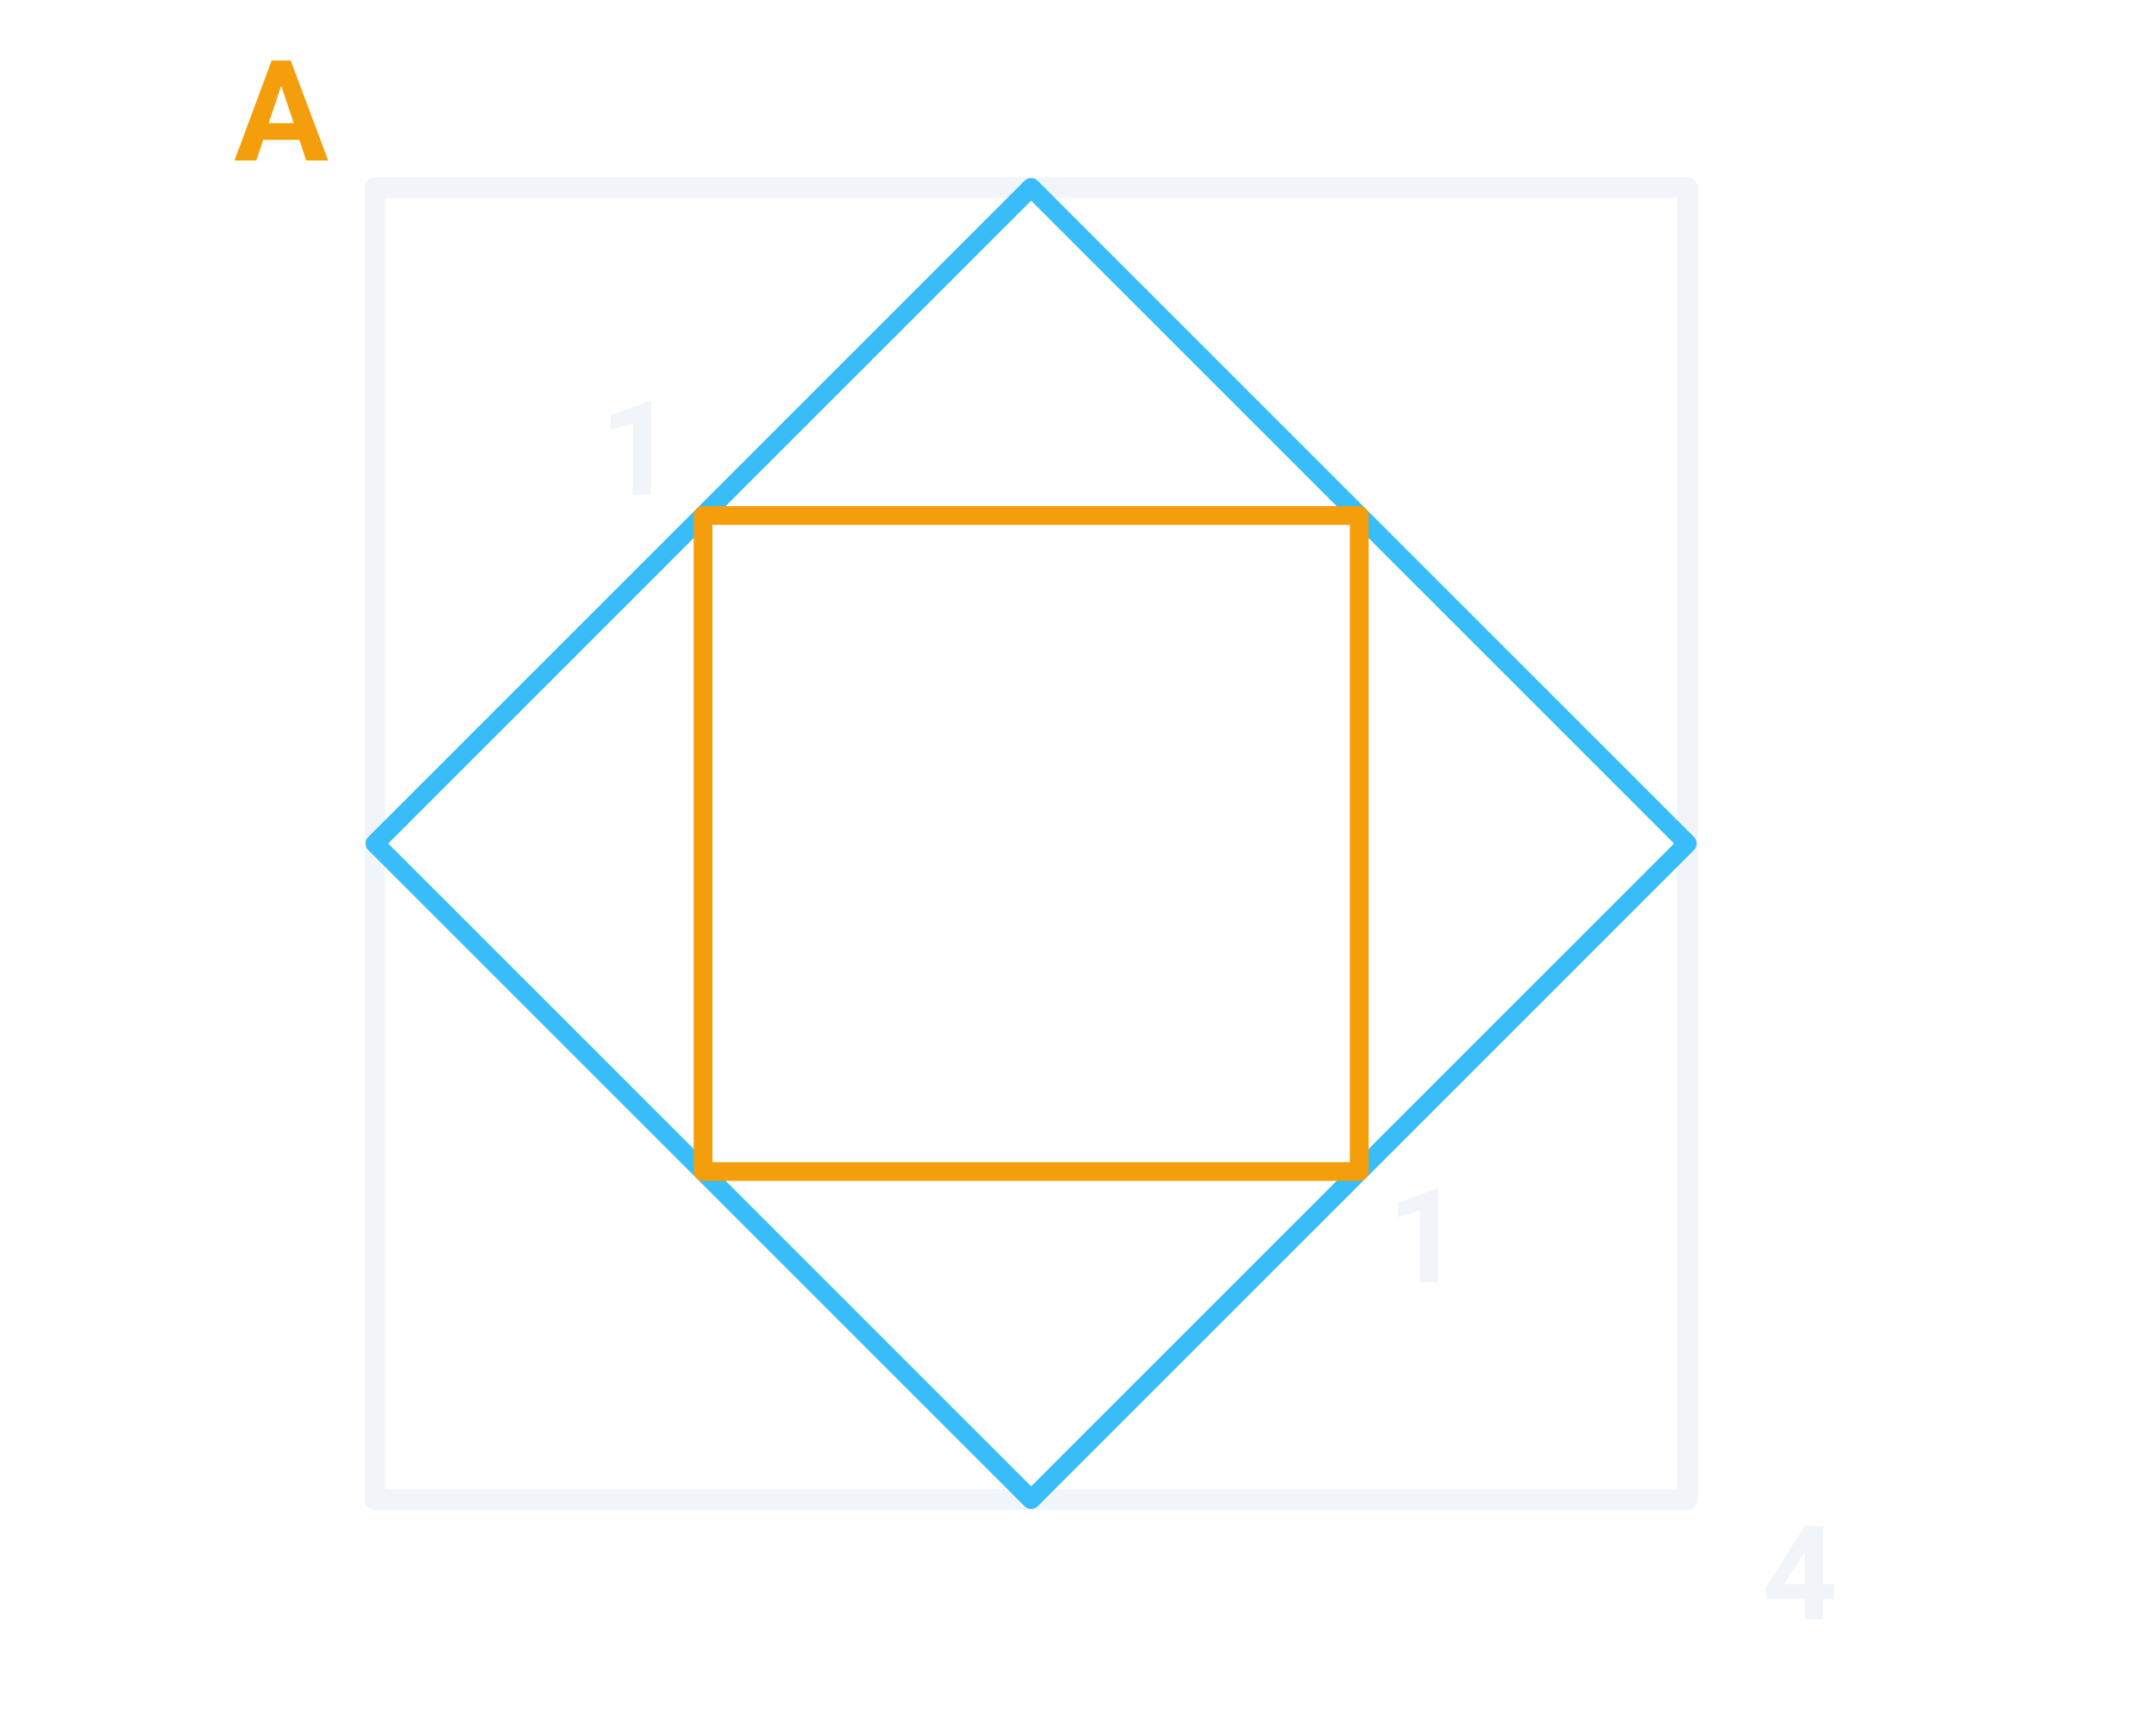
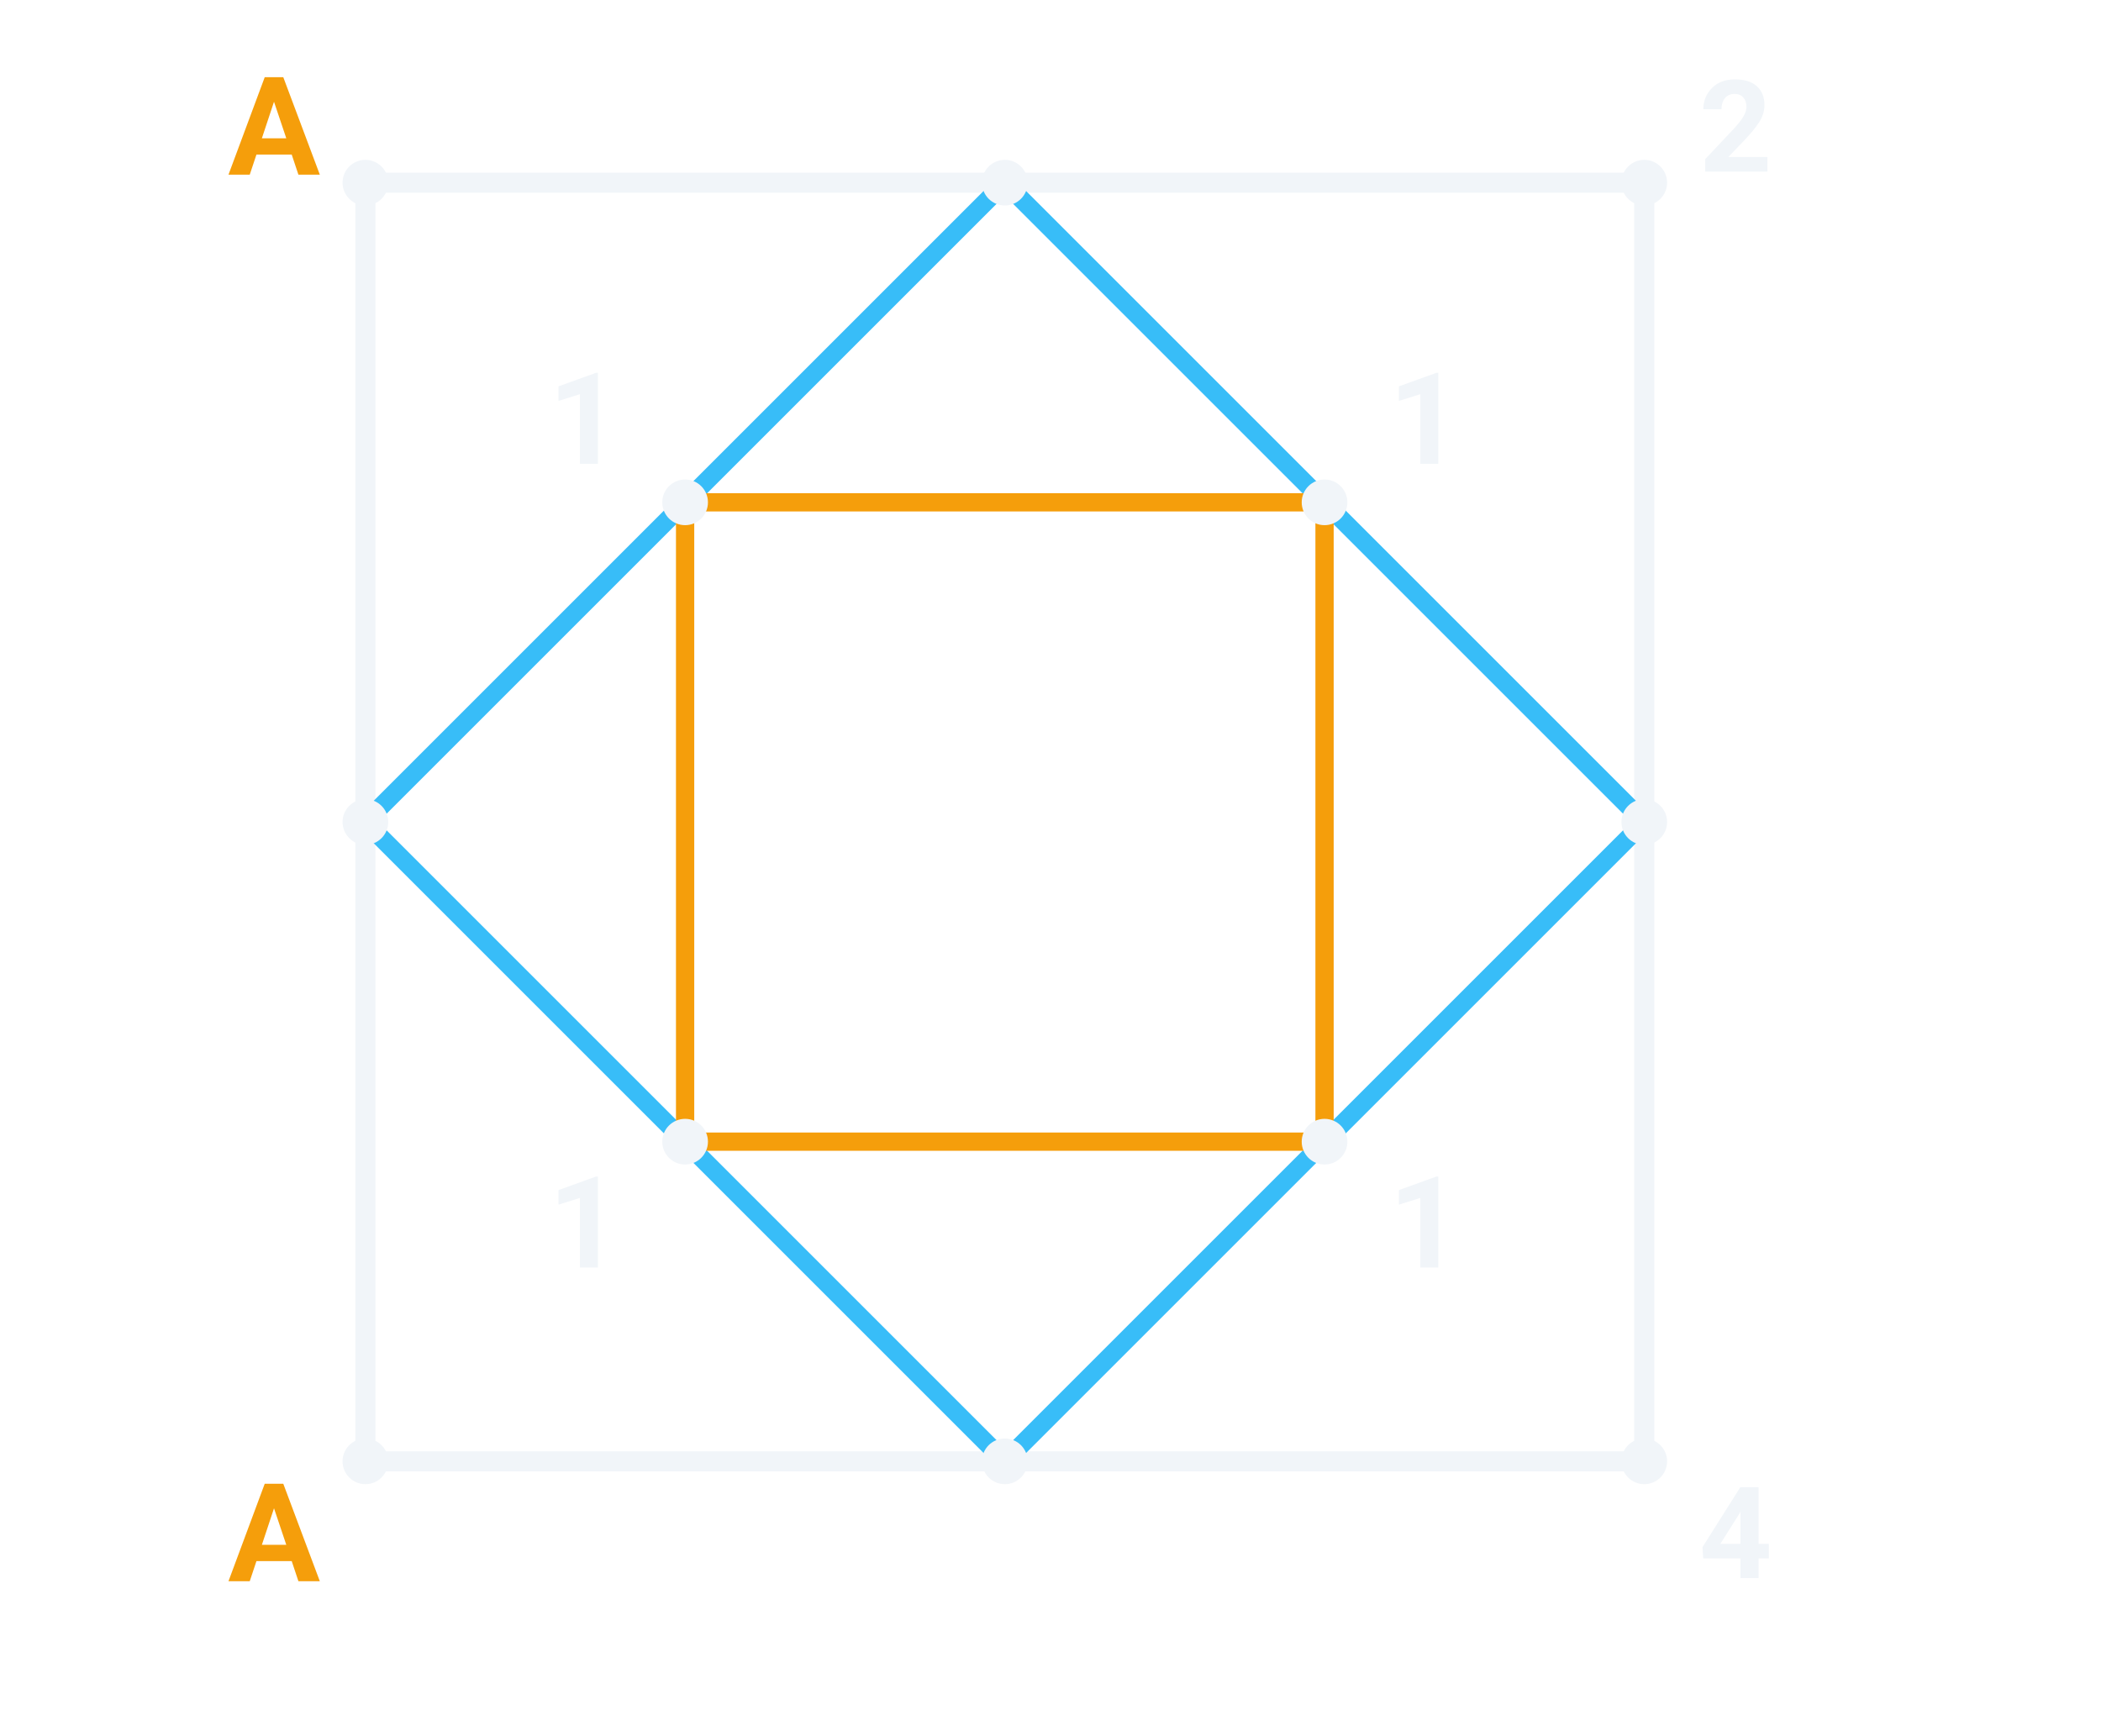
- <svg xmlns="http://www.w3.org/2000/svg" viewBox="0 0 230 185" width="100%" height="170">
+ <svg xmlns="http://www.w3.org/2000/svg" viewBox="0 0 230 190" width="100%" height="175">
  <defs>
    <style>
      .geo-line { stroke: var(--text-primary, #f1f5f9); stroke-width: 2.2; stroke-linecap: round; stroke-linejoin: round; fill: none; }
      .geo-sec { stroke: var(--accent-primary, #38bdf8); stroke-width: 2; stroke-linecap: round; stroke-linejoin: round; fill: none; }
      .geo-accent { stroke: var(--zen-warning, #f59e0b); stroke-width: 2; stroke-linecap: round; stroke-linejoin: round; fill: none; }
      .geo-shaded { fill: var(--geo-shaded-fill, rgba(56, 189, 248, 0.28)); stroke: var(--geo-shaded-stroke, var(--accent-primary, #38bdf8)); stroke-width: 2; stroke-linejoin: round; }
-       .geo-shaded-yellow { fill: rgba(245, 158, 11, 0.35); stroke: #f59e0b; stroke-width: 2; stroke-linejoin: round; }
-       .geo-shaded-red { fill: rgba(244, 63, 94, 0.35); stroke: #f43f5e; stroke-width: 2; stroke-linejoin: round; }
-       .geo-shaded-blue { fill: rgba(56, 189, 248, 0.35); stroke: #38bdf8; stroke-width: 2; stroke-linejoin: round; }
+       .geo-shaded-yellow { fill: rgba(245, 158, 11, 0.30); stroke: #f59e0b; stroke-width: 2; stroke-linejoin: round; }
+       .geo-shaded-green { fill: rgba(34, 197, 94, 0.28); stroke: #22c55e; stroke-width: 2; stroke-linejoin: round; }
+       .geo-shaded-red { fill: rgba(244, 63, 94, 0.30); stroke: #f43f5e; stroke-width: 2; stroke-linejoin: round; }
      .geo-text { font-family: -apple-system, BlinkMacSystemFont, "SF Pro Text", "Segoe UI", Roboto, sans-serif; font-size: 14px; font-weight: 600; fill: var(--text-primary, #f1f5f9); text-anchor: middle; dominant-baseline: central; }
      .geo-text-muted { font-family: -apple-system, BlinkMacSystemFont, "SF Pro Text", "Segoe UI", Roboto, sans-serif; font-size: 12px; font-weight: 500; fill: var(--text-secondary, #94a3b8); text-anchor: middle; dominant-baseline: central; }
      .geo-text-accent { font-family: -apple-system, BlinkMacSystemFont, "SF Pro Text", "Segoe UI", Roboto, sans-serif; font-size: 15px; font-weight: 700; fill: var(--zen-warning, #f59e0b); text-anchor: middle; dominant-baseline: central; }
      .geo-point { fill: var(--text-primary, #f1f5f9); }
      .geo-right-angle { stroke: var(--text-muted, #94a3b8); stroke-width: 1.5; fill: none; }
      .geo-angle-arc { stroke: var(--zen-warning, #f59e0b); stroke-width: 1.8; fill: none; }
-       .geo-dashed { stroke-dasharray: 4 4; }

      @media (prefers-color-scheme: light) {
        .geo-line { stroke: var(--text-primary, #0f172a); }
        .geo-sec { stroke: var(--accent-primary, #0284c7); }
-         .geo-shaded { fill: var(--geo-shaded-fill, rgba(2, 132, 199, 0.20)); stroke: var(--accent-primary, #0284c7); }
+         .geo-shaded { fill: var(--geo-shaded-fill, rgba(2, 132, 199, 0.22)); stroke: var(--accent-primary, #0284c7); }
        .geo-text { fill: var(--text-primary, #0f172a); }
        .geo-text-muted { fill: var(--text-secondary, #475569); }
        .geo-text-accent { fill: var(--zen-warning, #d97706); }
        .geo-point { fill: var(--text-primary, #0f172a); }
      }
    </style>
  </defs>
  <rect x="40" y="20" width="140" height="140" class="geo-line" />
  <polygon points="110,20 180,90 110,160 40,90" class="geo-sec" stroke-width="1.8" />
  <rect x="75" y="55" width="70" height="70" class="geo-accent" stroke-width="1.8" />
-   <text x="30" y="12" class="geo-text-accent">A</text>
-   <text x="192" y="168" class="geo-text">4</text>
-   <text x="68" y="48" class="geo-text">1</text>
-   <text x="152" y="132" class="geo-text">1</text>
+   <circle cx="40" cy="20" r="2.5" class="geo-point" />
+   <circle cx="180" cy="20" r="2.5" class="geo-point" />
+   <circle cx="40" cy="160" r="2.5" class="geo-point" />
+   <circle cx="180" cy="160" r="2.5" class="geo-point" />
+   <circle cx="110" cy="20" r="2.5" class="geo-point" />
+   <circle cx="180" cy="90" r="2.5" class="geo-point" />
+   <circle cx="110" cy="160" r="2.5" class="geo-point" />
+   <circle cx="40" cy="90" r="2.5" class="geo-point" />
+   <circle cx="75" cy="55" r="2.5" class="geo-point" />
+   <circle cx="145" cy="55" r="2.5" class="geo-point" />
+   <circle cx="75" cy="125" r="2.5" class="geo-point" />
+   <circle cx="145" cy="125" r="2.5" class="geo-point" />
+   <text x="30" y="14" class="geo-text-accent">A</text>
+   <text x="190" y="14" class="geo-text">2</text>
+   <text x="30" y="168" class="geo-text-accent">A</text>
+   <text x="190" y="168" class="geo-text">4</text>
+   <text x="64" y="46" class="geo-text">1</text>
+   <text x="156" y="46" class="geo-text">1</text>
+   <text x="64" y="134" class="geo-text">1</text>
+   <text x="156" y="134" class="geo-text">1</text>
</svg>
